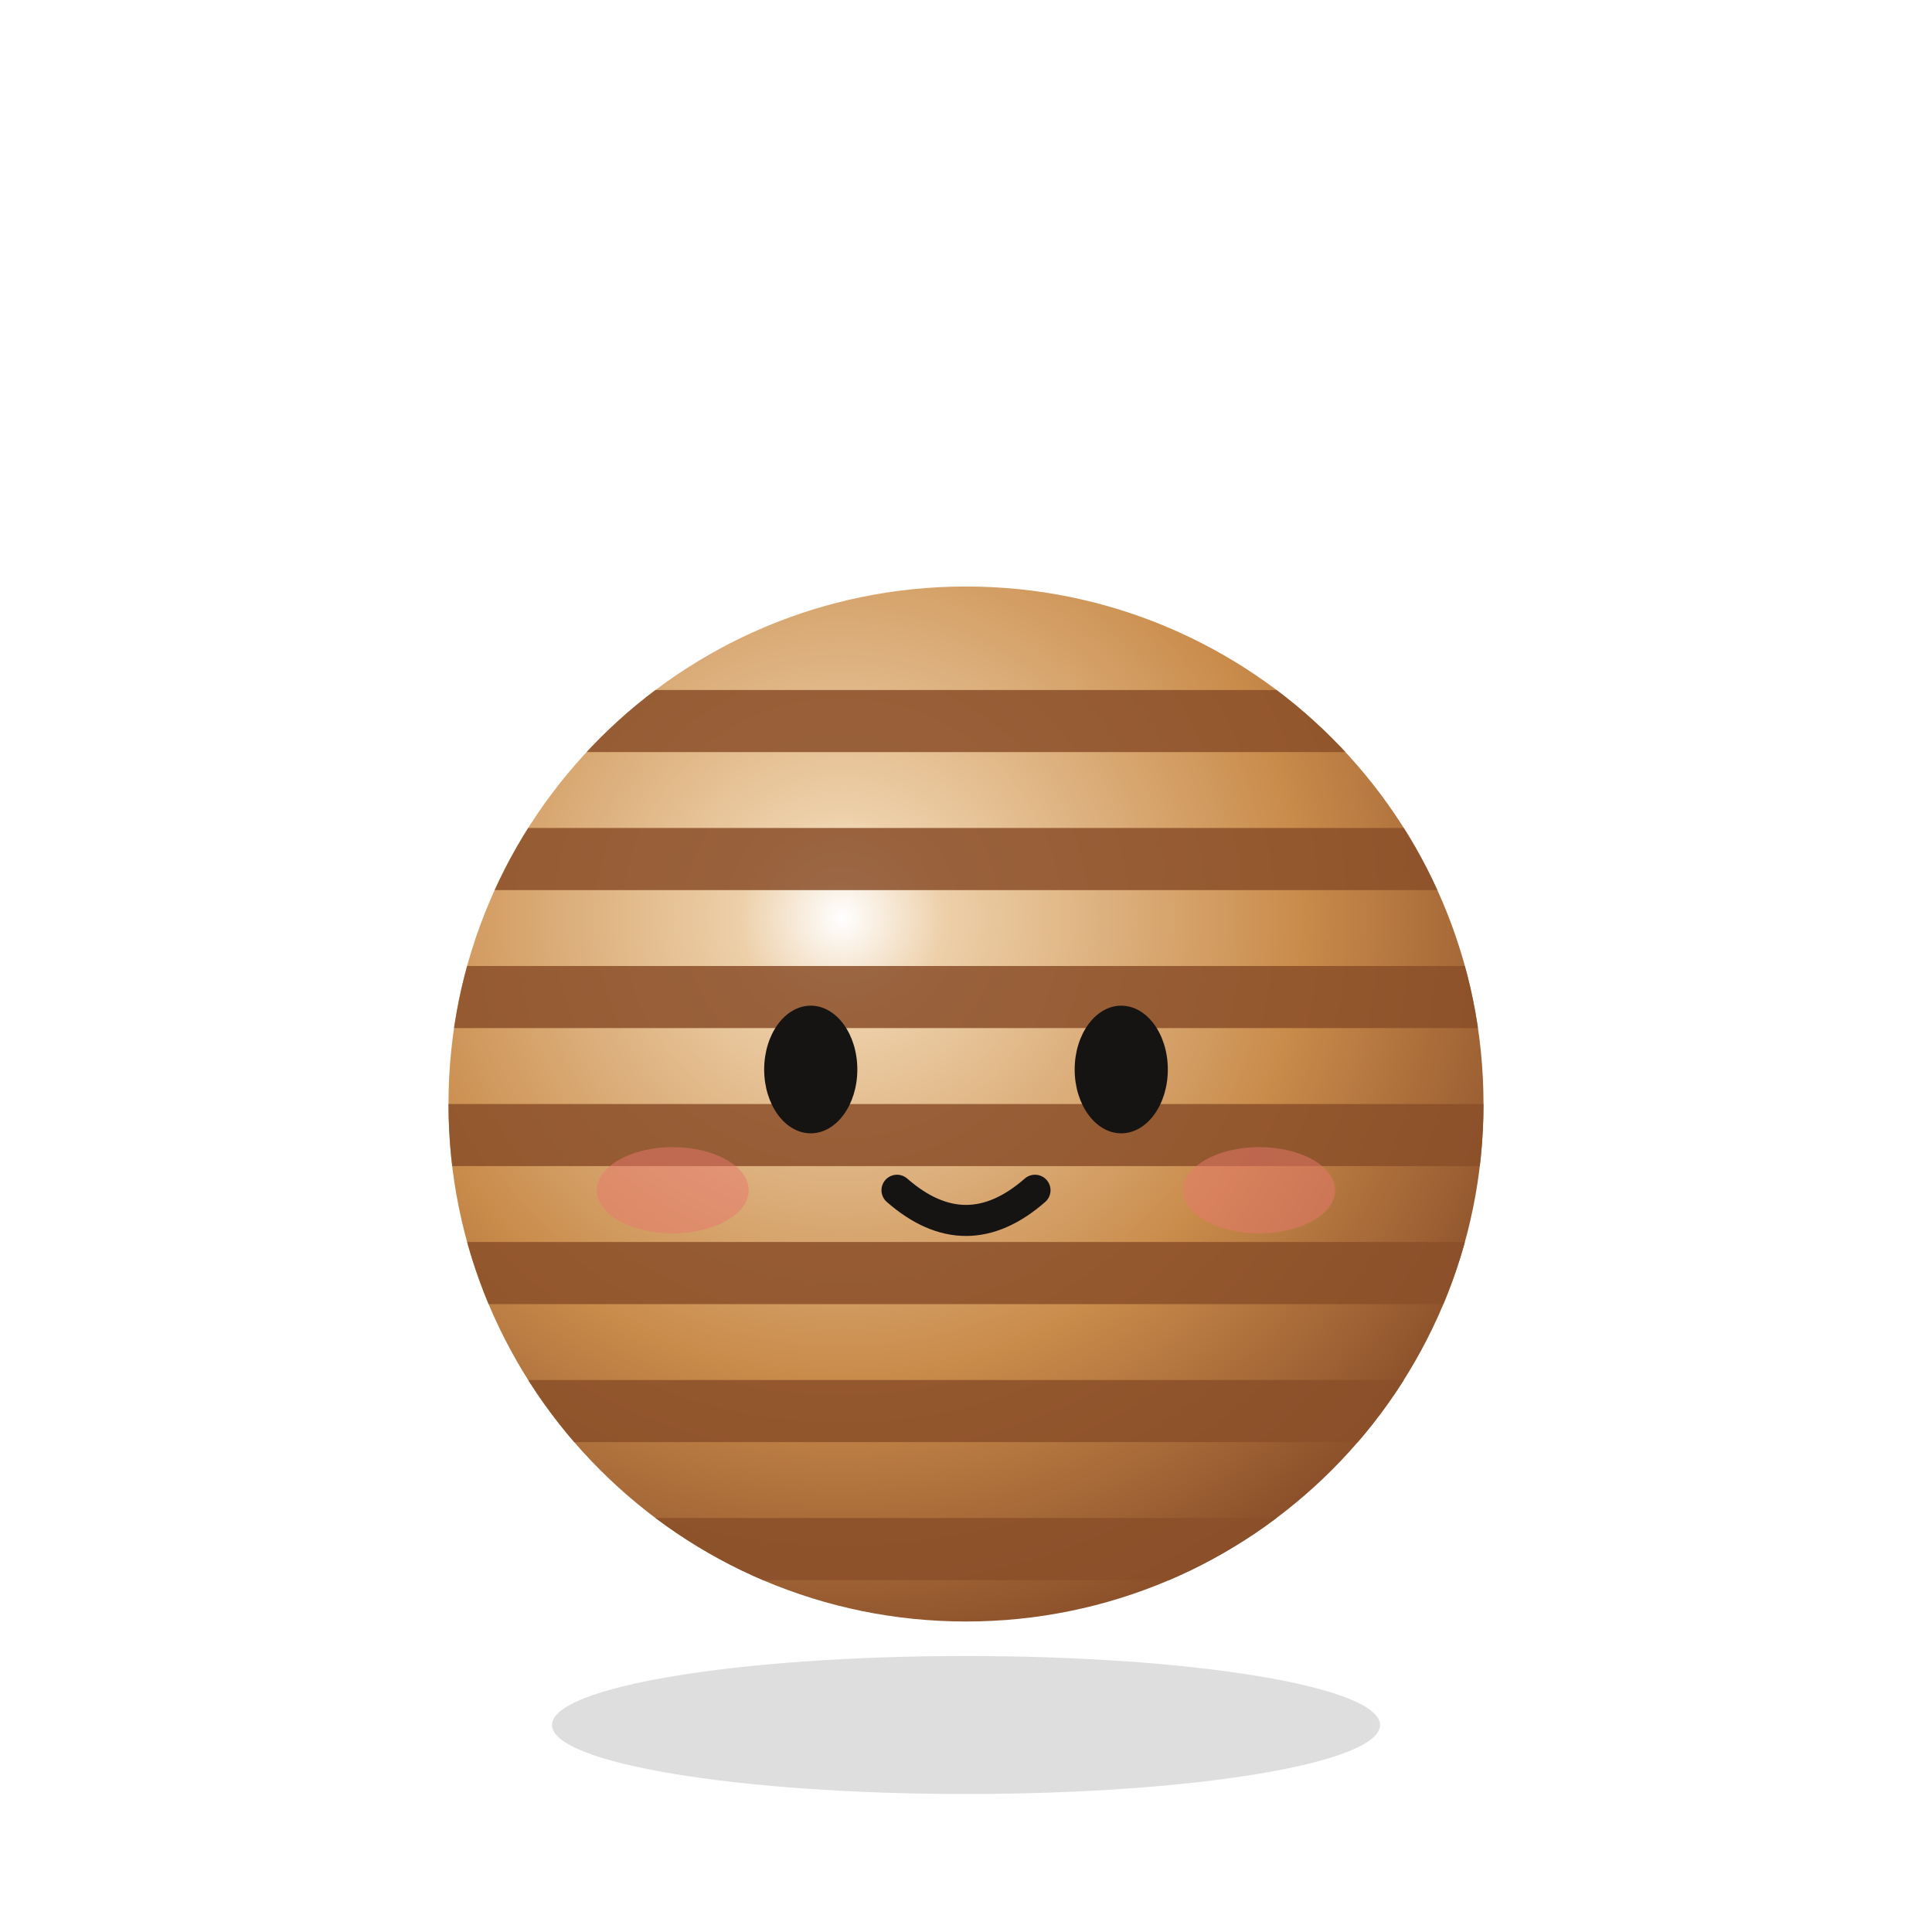
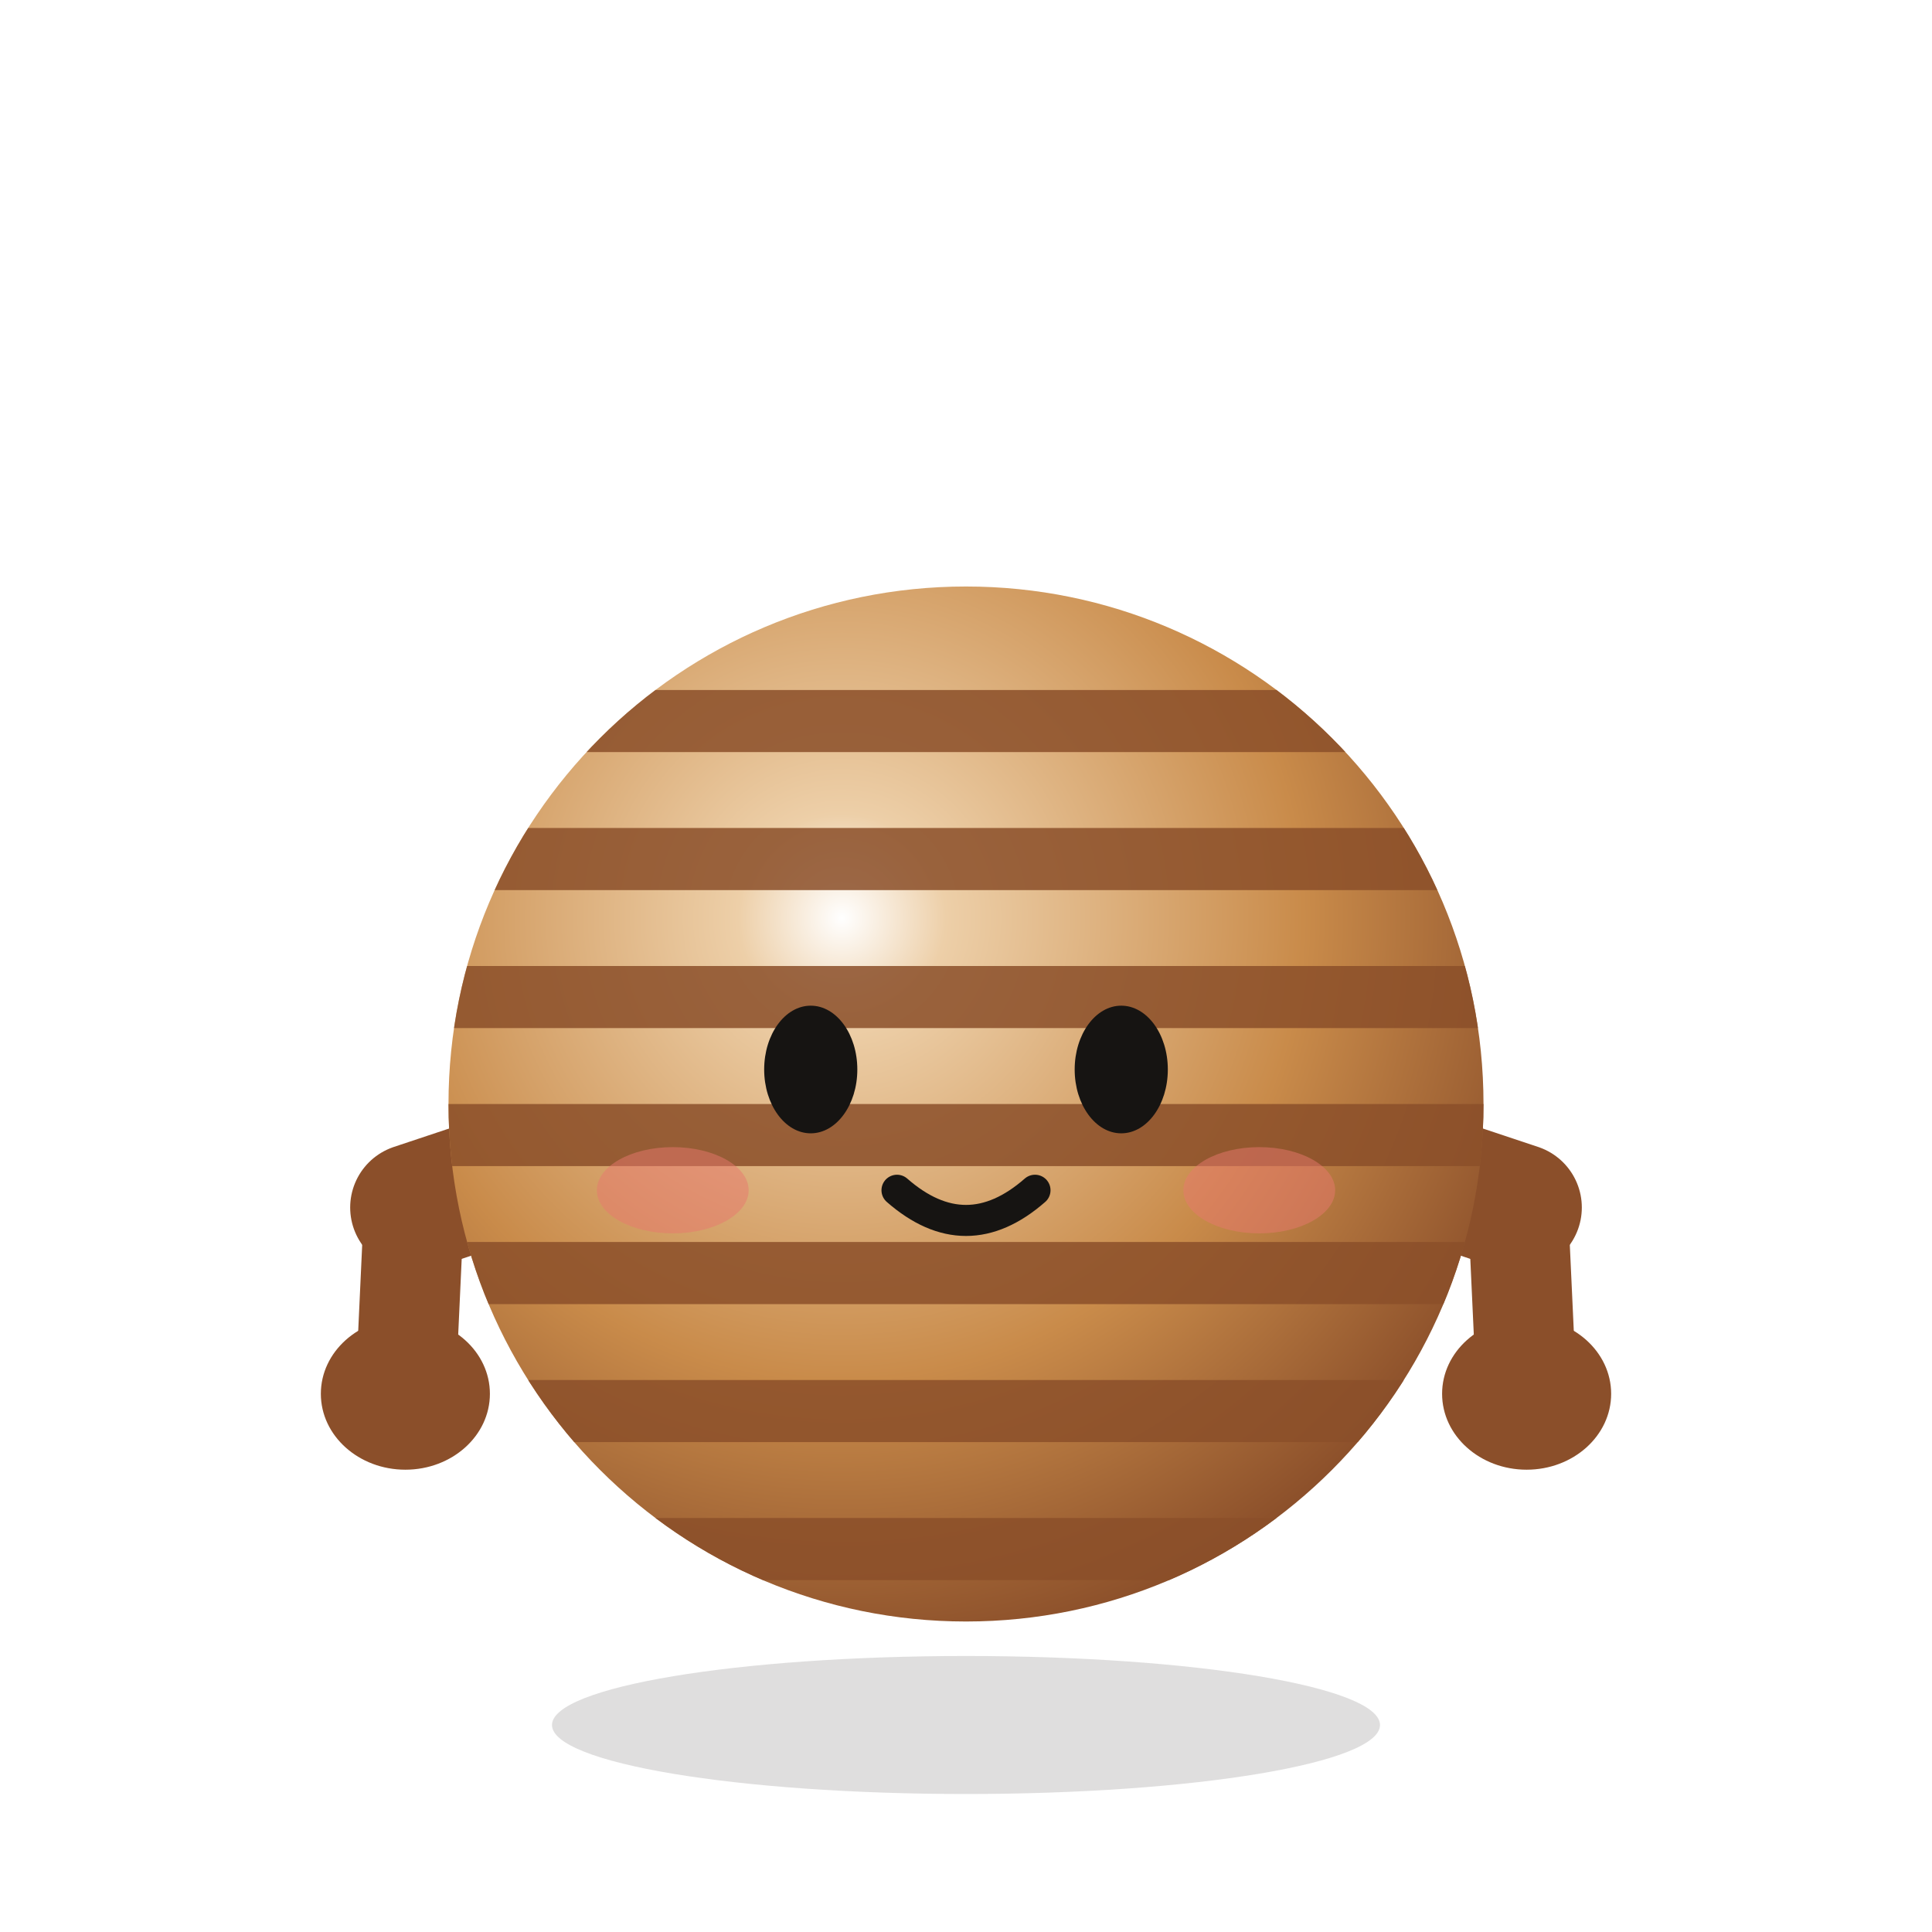
<svg xmlns="http://www.w3.org/2000/svg" width="512" height="512" viewBox="-6 -6 112 112" aria-hidden="true" overflow="visible">
  <defs>
    <radialGradient id="gsp4" cx="38%" cy="32%" r="72%">
      <stop offset="0" stop-color="#FFFFFF" />
      <stop offset="0.14" stop-color="#EDCFA8" />
      <stop offset="0.62" stop-color="#C98B4A" />
      <stop offset="1" stop-color="#8B4F2A" />
    </radialGradient>
    <clipPath id="csp4">
      <circle cx="50" cy="58" r="30" />
    </clipPath>
  </defs>
  <ellipse cx="50" cy="94" rx="24" ry="4" fill="rgba(22, 20, 18, 0.14)" />
+   <path d="M30.0 60.0 L18.0 64.0" stroke="#8B4F2A" stroke-width="7.4" fill="none" stroke-linecap="round" />
+   <circle cx="18.0" cy="64.0" r="3.3" fill="#8B4F2A" />
+   <path d="M18.0 64.0 L17.5 74.8" stroke="#8B4F2A" stroke-width="5.8" fill="none" stroke-linecap="round" />
+   <ellipse cx="17.5" cy="74.8" rx="4.9" ry="4.4" fill="#8B4F2A" />
+   <path d="M70.0 60.0 L82.0 64.0" stroke="#8B4F2A" stroke-width="7.4" fill="none" stroke-linecap="round" />
+   <circle cx="82.0" cy="64.0" r="3.3" fill="#8B4F2A" />
+   <path d="M82.0 64.0 L82.5 74.8" stroke="#8B4F2A" stroke-width="5.8" fill="none" stroke-linecap="round" />
+   <ellipse cx="82.5" cy="74.8" rx="4.9" ry="4.4" fill="#8B4F2A" />
  <circle cx="50" cy="58" r="30" fill="url(#gsp4)" />
  <g clip-path="url(#csp4)">
    <rect x="18" y="34" width="64" height="3.6" fill="#8B4F2A" fill-opacity="0.85" />
    <rect x="18" y="42" width="64" height="3.6" fill="#8B4F2A" fill-opacity="0.85" />
    <rect x="18" y="50" width="64" height="3.6" fill="#8B4F2A" fill-opacity="0.85" />
    <rect x="18" y="58" width="64" height="3.6" fill="#8B4F2A" fill-opacity="0.85" />
    <rect x="18" y="66" width="64" height="3.6" fill="#8B4F2A" fill-opacity="0.85" />
    <rect x="18" y="74" width="64" height="3.6" fill="#8B4F2A" fill-opacity="0.85" />
    <rect x="18" y="82" width="64" height="3.6" fill="#8B4F2A" fill-opacity="0.85" />
  </g>
  <ellipse cx="41" cy="56" rx="2.7" ry="3.7" fill="#161412" />
  <ellipse cx="59" cy="56" rx="2.7" ry="3.7" fill="#161412" />
  <ellipse cx="33" cy="63" rx="4.4" ry="2.5" fill="#E9786E" fill-opacity="0.5" />
  <ellipse cx="67" cy="63" rx="4.4" ry="2.5" fill="#E9786E" fill-opacity="0.5" />
  <path d="M46 63 Q50 66.5 54 63" fill="none" stroke="#161412" stroke-width="1.8" stroke-linecap="round" />
</svg>
